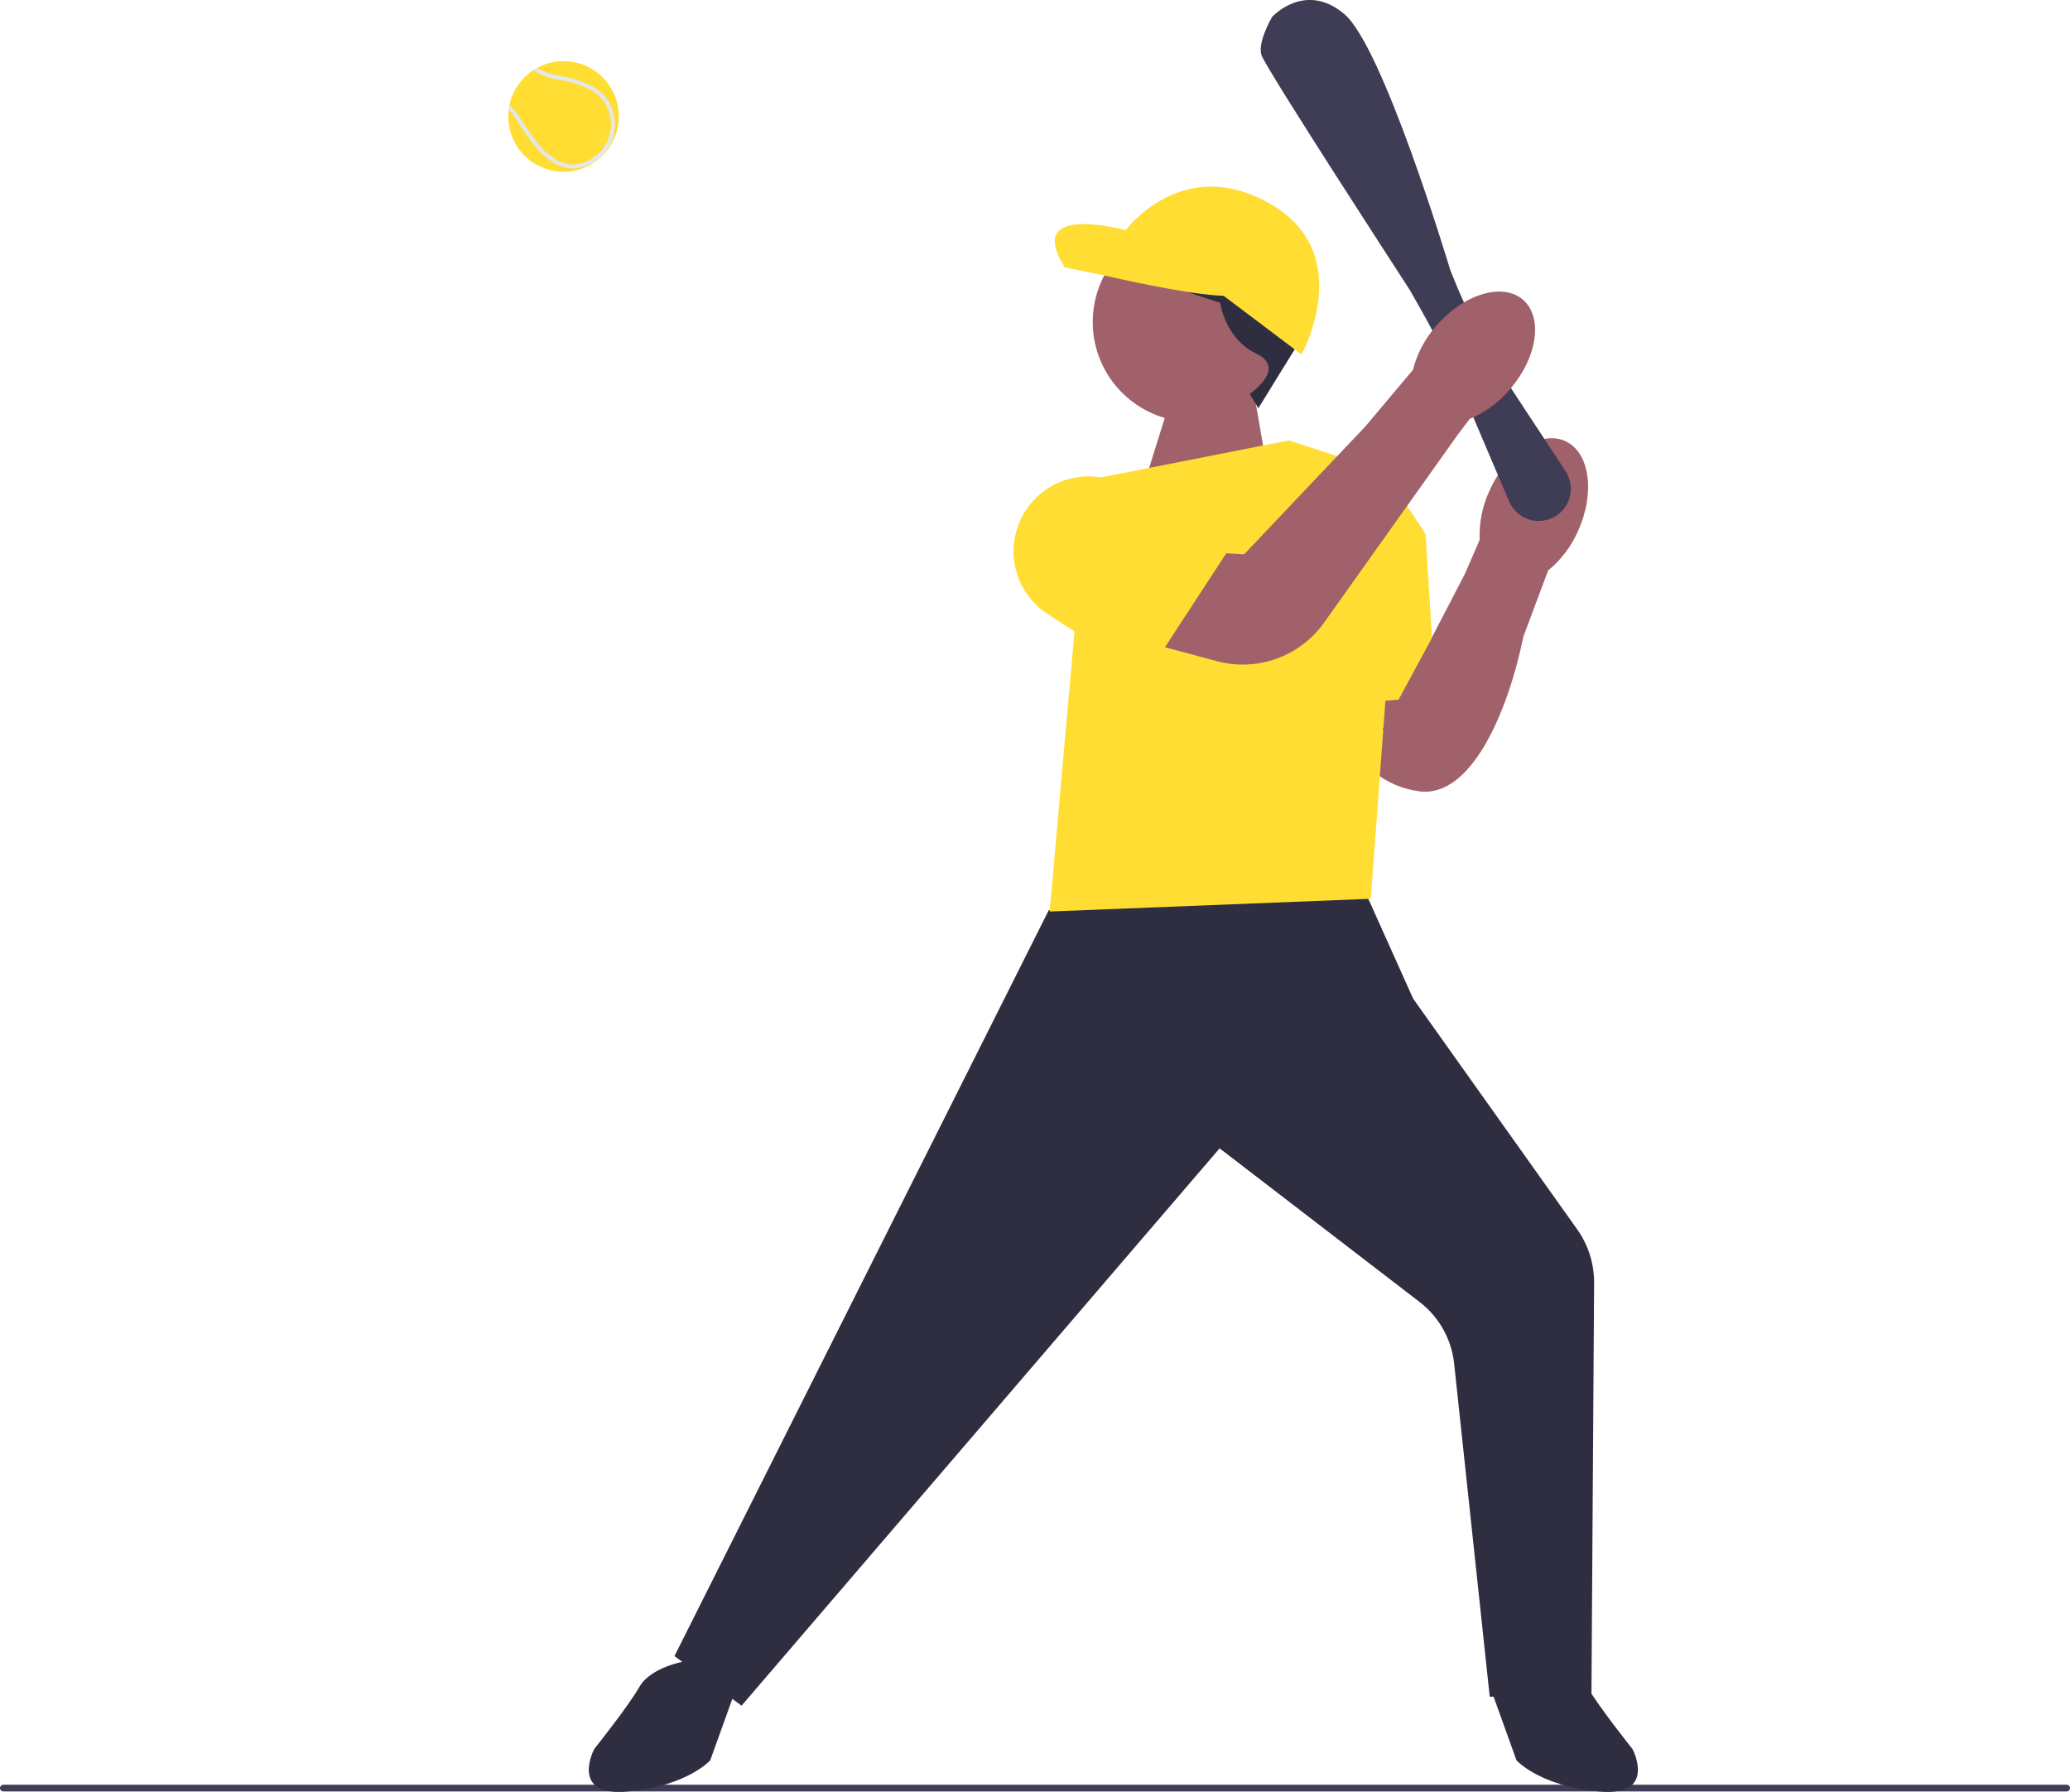
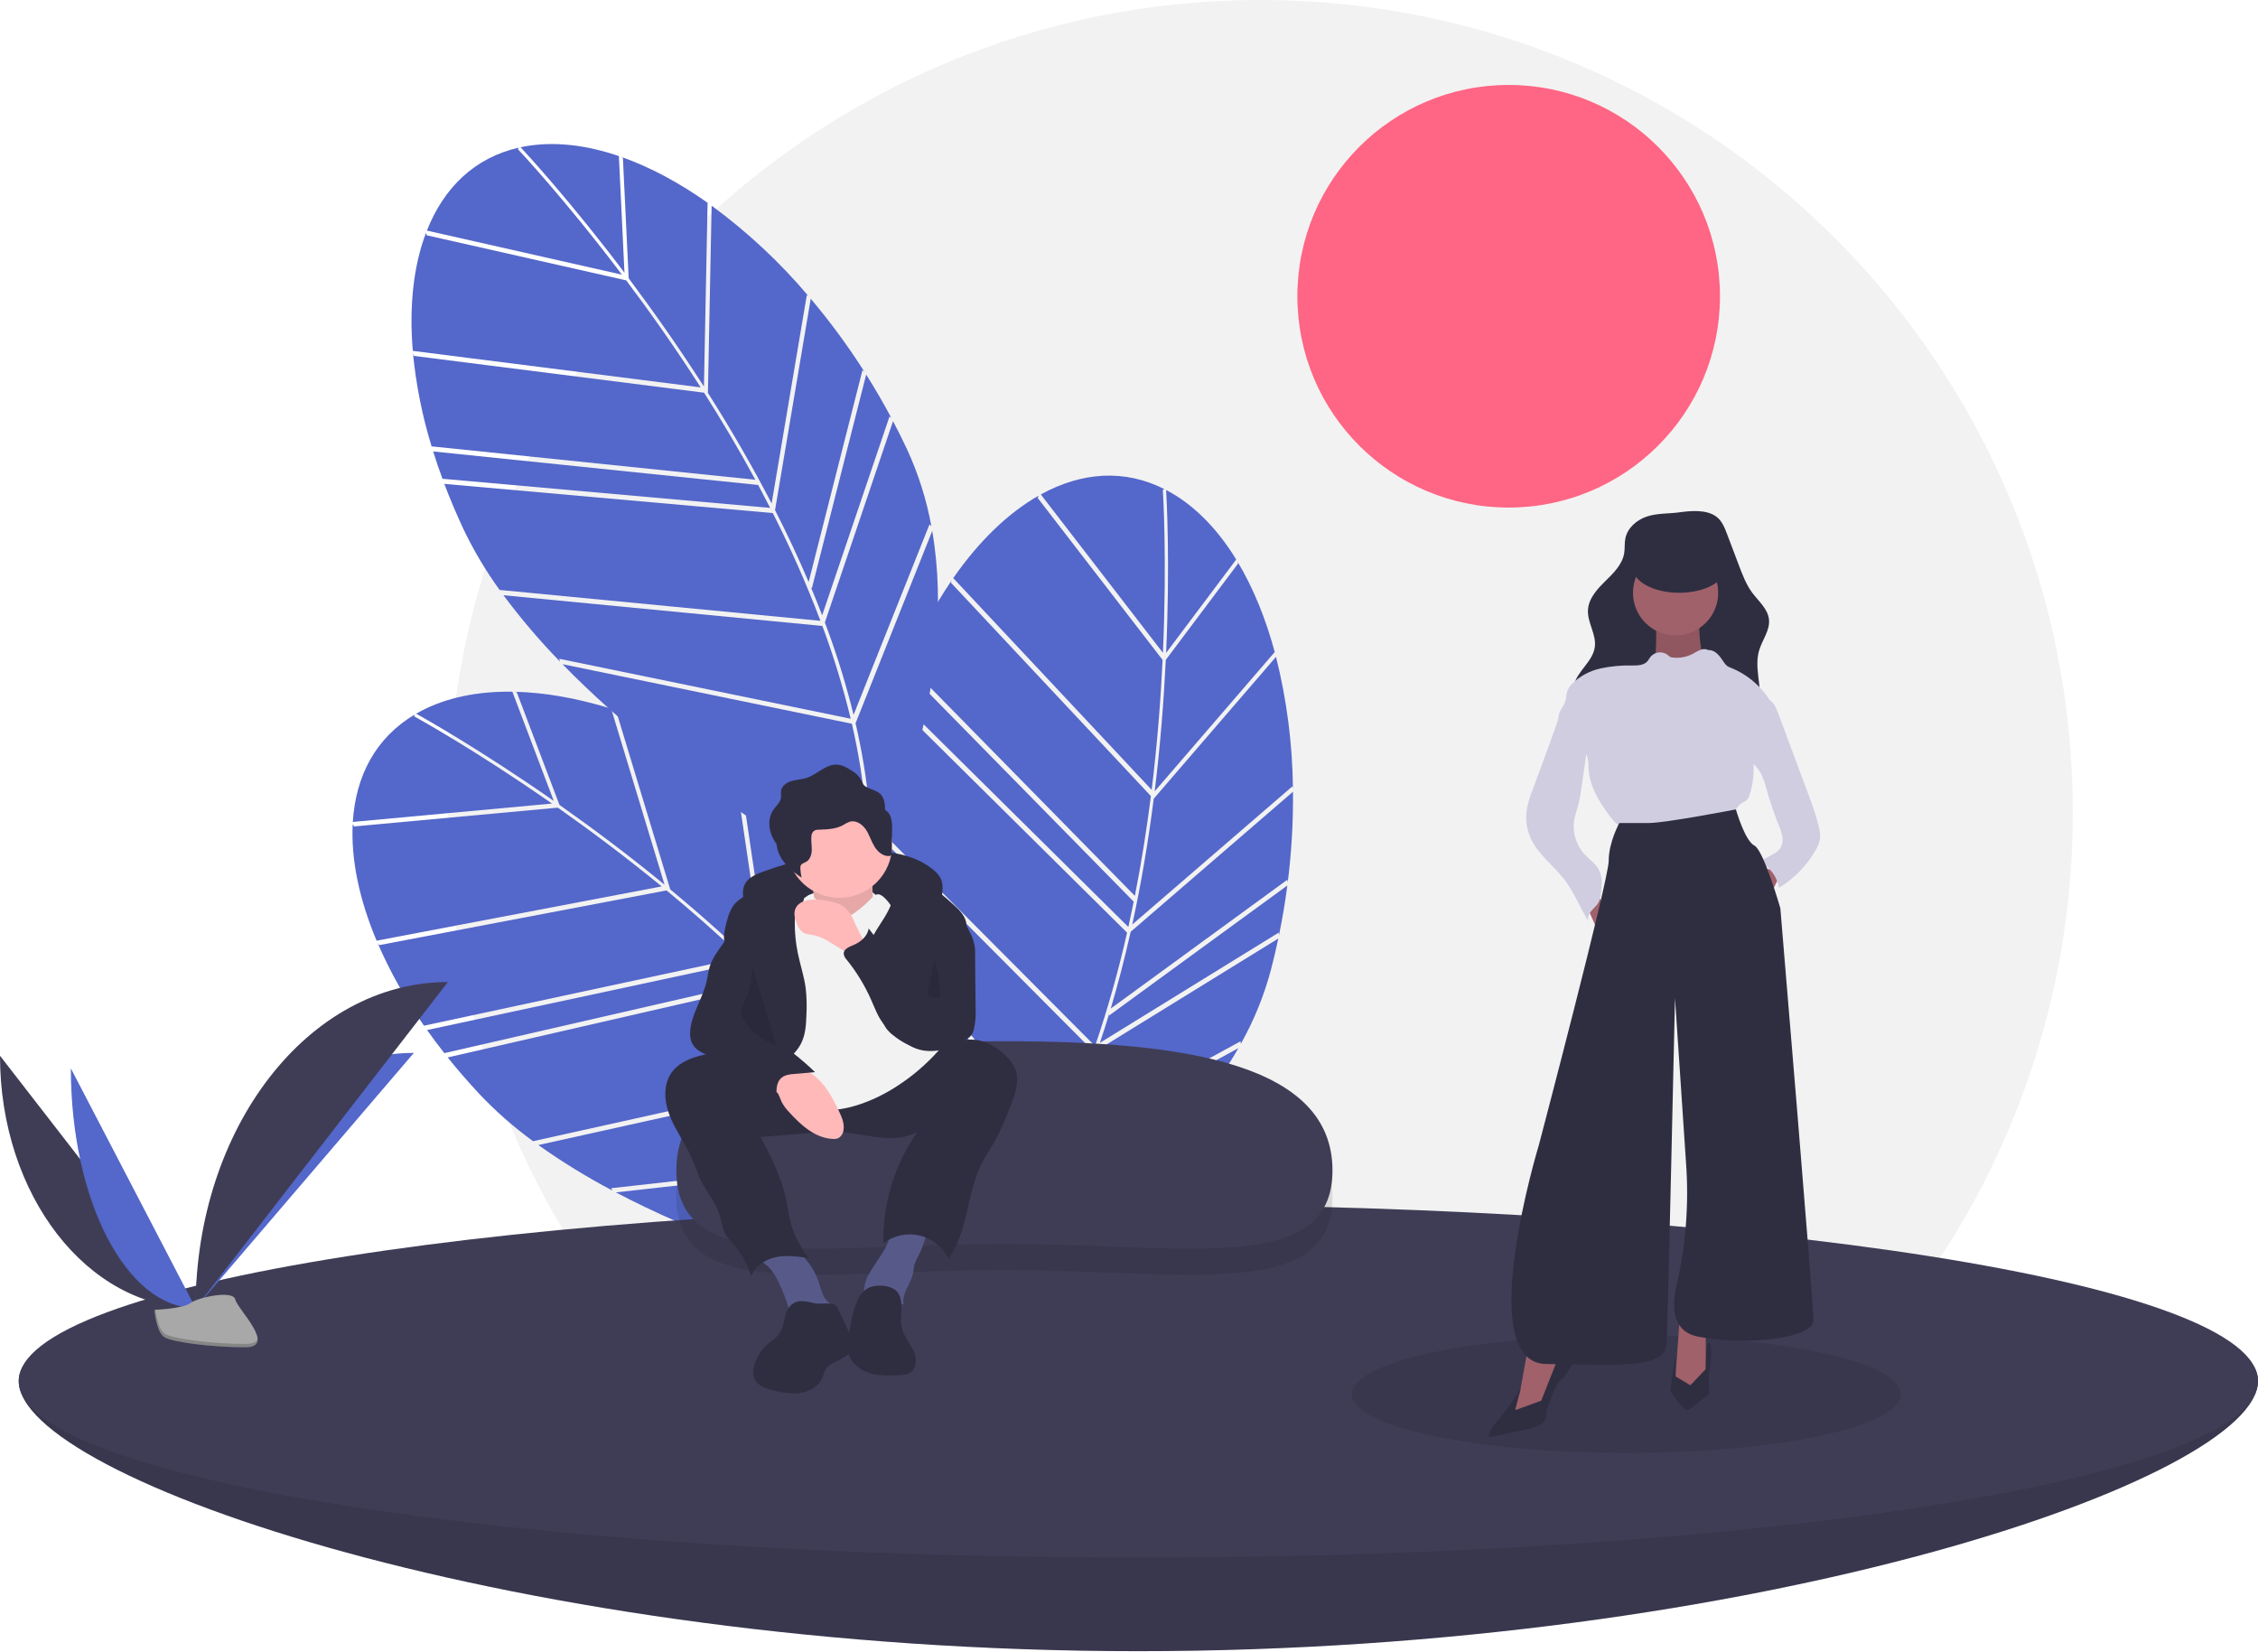
- <svg xmlns="http://www.w3.org/2000/svg" width="731.67" height="633.32" viewBox="0 0 731.67 633.32">
-   <path d="m0,631.95c0,.66.53,1.19,1.19,1.19h729.29c.66,0,1.19-.53,1.19-1.19s-.53-1.19-1.19-1.19H1.19c-.66,0-1.19.53-1.19,1.19Z" fill="#3f3d56" />
-   <polygon points="443.53 140.65 447.53 163.65 404.53 170.65 414.53 138.65 443.53 140.65" fill="#a0616a" />
-   <path d="m553.2,155.86c8.66,3.88,10.74,18.07,4.63,31.68-2.36,5.47-6.01,10.3-10.62,14.08l-8.73,23.3c-5.73,27.78-18.76,57.03-36.72,54.76-25.41-3.21-33.42-34.09-33.42-34.09l34.2-13.38,15.27-29.43,5.2-12.01c-.25-5.96.93-11.89,3.45-17.29,6.1-13.62,18.07-21.5,26.74-17.62h0Z" fill="#a0616a" />
-   <path d="m262.11,602.83l-23.71-17.53.19-.38,132.11-263.23.25-.04,106.38-18.06,22.16,49.35,57.94,81.47c3.99,5.61,6.08,12.22,6.03,19.11l-.94,145.12-35.95,1.03-.05-.46-12.54-117.33c-.91-8.55-5.35-16.46-12.17-21.7l-70.72-54.33-168.99,196.99h0Z" fill="#2f2e41" />
-   <path d="m242.03,587.15s-12,2-16,9-16,22-16,22c0,0-9,17,12,15s29-11,29-11l9-25-18-10h0Z" fill="#2f2e41" />
-   <path d="m545.03,587.15s12,2,16,9,16,22,16,22c0,0,9,17-12,15s-29-11-29-11l-9-25,18-10Z" fill="#2f2e41" />
-   <polygon points="384.53 169.65 455.53 155.65 495.53 168.65 484.53 317.65 371.03 322.15 384.53 169.65" fill="#ffdd32" />
-   <polygon points="488.41 165.32 503.87 188.68 507.46 246.27 461.53 249.76 462.77 175.14 488.41 165.32" fill="#ffdd32" />
-   <polygon points="530.91 221.37 512.33 213.99 488.7 257.76 510.28 268.52 530.91 221.37" fill="#a0616a" />
-   <path d="m543.87,184.12c-1.29,0-2.58-.22-3.82-.66-2.98-1.06-5.39-3.34-6.63-6.25l-14.1-33.12c-5.31-12.48-11.41-24.77-18.13-36.54l-2.94-5.16c-2.03-3.12-50-76.94-52.28-82.71-1.72-4.35,3.42-13.26,3.64-13.64l.06-.08c.11-.13,11.62-12.67,25.47-1.02,13.6,11.43,36.48,87.19,37.45,90.41l.62,1.56c5.64,14.26,12.78,27.99,21.21,40.8l18.95,28.8c1.76,2.68,2.31,6,1.51,9.1-.8,3.1-2.89,5.73-5.74,7.22-1.64.86-3.45,1.29-5.27,1.29h0Z" fill="#3f3d56" />
-   <path d="m417.43,194.66l22.33,1.25,42.89-45.25,16.76-19.92c1.47-5.78,4.3-11.12,8.25-15.58,9.75-11.3,23.47-15.43,30.66-9.23,7.19,6.2,5.12,20.38-4.63,31.68-3.83,4.57-8.71,8.15-14.21,10.45l-4.13,5.45-47.34,66.54c-8.54,12.01-23.64,17.44-37.88,13.62l-28.97-7.77,16.27-31.25Z" fill="#a0616a" />
-   <path d="m404.9,239.25l-34.45-22.13c-10.95-7.03-15.16-20.81-10.01-32.76,3.13-7.26,9.27-12.7,16.85-14.92,7.57-2.23,15.69-.98,22.25,3.44l33.83,22.77-28.47,43.6Z" fill="#ffdd32" />
-   <g>
-     <circle cx="421.55" cy="113.81" r="35.3" fill="#a0616a" />
-     <path d="m444.77,144.28l-3.05-5.08s13.35-9,2.32-14.22c-11.03-5.22-12.77-17.99-12.77-17.99,0,0-32.22-9.28-30.48-16.25,1.74-6.97-3.19-11.9,4.93-14.8,8.13-2.9,44.4,0,48.47,8.41,4.06,8.42,8.13,31.63,6.1,34.83s-15.52,25.11-15.52,25.11Z" fill="#2f2e41" />
-     <path d="m435.62,104.37l-32.8-21.76s-42.37-13.05-26.41,11.9l13.5,2.76s36.71,8.56,45.71,7.1h0Z" fill="#ffdd32" />
-     <path d="m425.75,99.44l34.25,25.83s20.02-35.7-11.33-53.4c-31.35-17.7-51.22,10.02-51.22,10.02l8.27,8.85s20.03,8.7,20.03,8.7Z" fill="#ffdd32" />
-   </g>
-   <path d="m179.66,41.15c0,10.78,8.74,19.53,19.53,19.53,5.28,0,10.07-2.1,13.58-5.51,3.67-3.55,5.94-8.52,5.94-14.02,0-10.78-8.74-19.53-19.52-19.53-3.38,0-6.55.86-9.32,2.36-.47.26-.93.54-1.38.84-4.22,2.76-7.29,7.11-8.38,12.2-.14.58-.24,1.17-.3,1.77-.1.77-.15,1.56-.15,2.36Z" fill="#ffdd32" />
-   <path d="m179.81,38.79c.31.34.63.71.98,1.13,1.18,1.42,1.65,2.19,2.31,3.26.57.93,1.29,2.09,2.7,4.05,2.91,4.04,4.37,6.07,6.64,7.91,2.24,1.81,5.03,4.07,9.22,4.36.29.02.58.02.86.02,5.07,0,8.77-3.05,10.18-4.42,3.69-3.6,4.46-7.97,4.62-9.68.13-1.38.31-6.22-2.86-10.57-2.8-3.84-6.67-5.21-10.42-6.55-2.45-.87-4.31-1.18-5.96-1.46-2.26-.38-4.2-.71-7.17-2.27-.41-.22-.75-.41-1.04-.59-.47.26-.93.54-1.38.84.07.04.15.09.23.14.39.23.87.51,1.53.86,3.17,1.67,5.32,2.04,7.59,2.42,1.67.28,3.4.57,5.73,1.4,3.7,1.32,7.2,2.56,9.74,6.05,2.88,3.95,2.71,8.34,2.6,9.59-.15,1.56-.85,5.53-4.2,8.8-1.35,1.31-5.01,4.34-9.95,4-3.75-.26-6.34-2.36-8.43-4.04-2.12-1.72-3.54-3.7-6.37-7.63-1.39-1.93-2.09-3.07-2.65-3.98-.66-1.07-1.18-1.92-2.42-3.41-.67-.81-1.26-1.46-1.78-2-.14.58-.24,1.17-.3,1.77,0,0,0,0,0,0Z" fill="#e6e6e6" />
+ <svg xmlns="http://www.w3.org/2000/svg" width="1036.608" height="758.001" viewBox="0 0 1036.608 758.001" role="img" artist="Katerina Limpitsouni" source="https://undraw.co/">
+   <circle cx="578.606" cy="373" r="373" fill="#f2f2f2" />
+   <circle cx="692.607" cy="136.001" r="97" fill="#ff6584" />
+   <path d="M367.66,143.483l2.652,55.277c10.991,14.659,22.848,31.434,34.55,49.716l1.671-84.33.922.589c-13.536-9.67-27.296-17.068-40.716-21.764Z" transform="translate(-81.696 -70.99933)" fill="#5467ca" />
+   <path d="M368.379,196.191l-2.568-53.545c-15.071-5.14-29.695-6.845-43.062-4.461-.695.124-1.379.267-2.061.412C324.084,142.241,343.877,163.76,368.379,196.191Z" transform="translate(-81.696 -70.99933)" fill="#5467ca" />
+   <path d="M490.072,262.138l.89.849q-5.479-10.305-11.616-20.038l-24.925,98.072-.422-.372q2.703,6.454,5.141,12.819Z" transform="translate(-81.696 -70.99933)" fill="#5467ca" />
+   <path d="M452.102,206.382l.918.735a258.753,258.753,0,0,0-44.628-41.701l-1.703,85.937q16.335,25.778,29.249,50.782Z" transform="translate(-81.696 -70.99933)" fill="#5467ca" />
+   <path d="M271.298,233.212a216.052,216.052,0,0,0,8.537,42.701L428.467,291.243c-7.759-14.309-15.769-27.733-23.545-39.967L271.676,234.381Z" transform="translate(-81.696 -70.99933)" fill="#5467ca" />
+   <path d="M285.242,291.953l-.4-1.166,150.429,13.371q-2.726-5.332-5.513-10.523L280.578,278.248l-.392-1.168Q282.441,284.434,285.242,291.953Z" transform="translate(-81.696 -70.99933)" fill="#5467ca" />
+   <path d="M477.652,240.904l.905.797a309.002,309.002,0,0,0-24.667-33.563l-16.383,97.048q8.517,16.722,15.428,32.973Z" transform="translate(-81.696 -70.99933)" fill="#5467ca" />
+   <path d="M474.471,403.018c5.978,25.871,8.244,50.332,6.748,73.113,8.412-17.924,40.403-92.177,28.445-161.379Z" transform="translate(-81.696 -70.99933)" fill="#5467ca" />
+   <path d="M312.838,344.256A298.924,298.924,0,0,0,338.787,374.717l-.363-1.296L472.235,400.949a371.629,371.629,0,0,0-13.01-42.596Z" transform="translate(-81.696 -70.99933)" fill="#5467ca" />
+   <path d="M367.224,197.094c-26.518-35.082-47.442-57.255-47.743-57.572l.345-.739c-20.124,4.569-34.332,18.26-42.15,38.077Z" transform="translate(-81.696 -70.99933)" fill="#5467ca" />
+   <path d="M460.379,356.76c.494,1.32.997,2.642,1.474,3.956a369.221,369.221,0,0,1,11.703,38.435l34.859-87.429.851.854a146.38,146.38,0,0,0-11.129-35.229q-3.084-6.602-6.458-13.006Z" transform="translate(-81.696 -70.99933)" fill="#5467ca" />
+   <path d="M403.364,248.838c-11.582-18.067-23.305-34.64-34.17-49.126l-91.603-20.699-.311-1.156c-5.719,15.06-7.809,33.56-6.077,54.223Z" transform="translate(-81.696 -70.99933)" fill="#5467ca" />
+   <path d="M472.777,403.245l-132.832-27.327C395.817,433.273,473.985,477.26,478.974,480.04,481.302,454.77,478.662,428.814,472.777,403.245Z" transform="translate(-81.696 -70.99933)" fill="#5467ca" />
+   <path d="M458.284,355.998l.03-.087A501.541,501.541,0,0,0,436.478,306.536L285.679,293.132q3.84,10.17,8.681,20.557a179.711,179.711,0,0,0,16.701,28.132Z" transform="translate(-81.696 -70.99933)" fill="#5467ca" />
+   <path d="M650.107,329.67l-33.214,44.265c-.885,18.3-2.452,38.783-5.1,60.327l55.074-63.884.334,1.042c-4.258-16.081-10.137-30.556-17.478-42.732Z" transform="translate(-81.696 -70.99933)" fill="#5467ca" />
+   <path d="M617.042,370.724l32.174-42.877c-8.33-13.572-18.505-24.212-30.32-30.902-.615-.348-1.232-.674-1.85-.998C617.338,300.92,618.856,330.118,617.042,370.724Z" transform="translate(-81.696 -70.99933)" fill="#5467ca" />
+   <path d="M668.707,499.133l.144,1.221q2.353-11.431,3.834-22.842l-81.749,59.637-.088-.555q-2.034,6.694-4.217,13.152Z" transform="translate(-81.696 -70.99933)" fill="#5467ca" />
+   <path d="M675.025,431.973l.238,1.151a258.753,258.753,0,0,0-7.775-60.582l-56.124,65.101q-3.861,30.273-9.862,57.767Z" transform="translate(-81.696 -70.99933)" fill="#5467ca" />
+   <path d="M518.659,337.317A216.052,216.052,0,0,0,497.999,375.65L602.696,482.257c3.15-15.969,5.543-31.417,7.358-45.8l-91.848-97.999Z" transform="translate(-81.696 -70.99933)" fill="#5467ca" />
+   <path d="M491.933,391.453l.436-1.154L599.699,496.544q1.302-5.845,2.466-11.62L497.082,377.923l.443-1.15Q494.571,383.876,491.933,391.453Z" transform="translate(-81.696 -70.99933)" fill="#5467ca" />
+   <path d="M672.685,474.857l.188,1.191a309.003,309.003,0,0,0,2.409-41.583l-74.516,64.296q-4.106,18.311-9.148,35.236Z" transform="translate(-81.696 -70.99933)" fill="#5467ca" />
+   <path d="M566.836,597.686c-11.896,23.738-25.753,44.023-41.435,60.615,17.911-8.439,89.91-45.224,124.838-106.15Z" transform="translate(-81.696 -70.99933)" fill="#5467ca" />
+   <path d="M479.827,449.337a298.924,298.924,0,0,0,.558,40.011l.547-1.23L566.434,594.667a371.629,371.629,0,0,0,17.148-41.105Z" transform="translate(-81.696 -70.99933)" fill="#5467ca" />
+   <path d="M615.577,370.683c1.951-43.933-.022-74.357-.051-74.793l.737-.349c-18.413-9.316-38.088-7.834-56.749,2.443Z" transform="translate(-81.696 -70.99933)" fill="#5467ca" />
+   <path d="M585.486,553.071c-.461,1.332-.918,2.671-1.388,3.987a369.22,369.22,0,0,1-15.501,37.066l82.612-45.103.111,1.201a146.38,146.38,0,0,0,13.898-34.231q1.836-7.052,3.322-14.136Z" transform="translate(-81.696 -70.99933)" fill="#5467ca" />
+   <path d="M610.409,433.586c2.603-21.302,4.145-41.543,5.016-59.631l-57.349-74.368.498-1.088c-14.01,7.951-27.42,20.867-39.265,37.886Z" transform="translate(-81.696 -70.99933)" fill="#5467ca" />
+   <path d="M565.387,596.781l-84.876-105.769c6.45,79.81,38.599,163.545,40.668,168.868C539.089,641.903,553.611,620.228,565.387,596.781Z" transform="translate(-81.696 -70.99933)" fill="#5467ca" />
+   <path d="M584.359,551.148l.079-.048a501.541,501.541,0,0,0,14.674-51.955L491.518,392.639q-3.528,10.282-6.426,21.369a179.711,179.711,0,0,0-5.081,32.319Z" transform="translate(-81.696 -70.99933)" fill="#5467ca" />
+   <path d="M318.935,388.767l19.608,51.75c14.984,10.544,31.445,22.832,48.225,36.602L362.29,396.403l1.059.275c-15.862-5.012-31.235-7.795-45.45-8.113Z" transform="translate(-81.696 -70.99933)" fill="#5467ca" />
+   <path d="M335.911,438.672l-18.993-50.129c-15.922-.23-30.357,2.669-42.332,9.067-.623.333-1.229.68-1.833,1.029C277.109,401.055,302.584,415.403,335.911,438.672Z" transform="translate(-81.696 -70.99933)" fill="#5467ca" />
+   <path d="M472.028,463.775l1.108.532q-8.396-8.107-17.241-15.467l6.61,100.974-.516-.223q4.565,5.302,8.852,10.602Z" transform="translate(-81.696 -70.99933)" fill="#5467ca" />
+   <path d="M418.684,422.486l1.1.415a258.753,258.753,0,0,0-55.332-25.864l24.943,82.255q23.503,19.467,43.514,39.254Z" transform="translate(-81.696 -70.99933)" fill="#5467ca" />
+   <path d="M255.027,503.888a216.052,216.052,0,0,0,21.318,37.971L422.436,510.497c-11.802-11.209-23.569-21.5-34.746-30.733L255.748,504.882Z" transform="translate(-81.696 -70.99933)" fill="#5467ca" />
+   <path d="M286.445,555.442l-.741-.986,147.195-33.781q-4.24-4.229-8.495-8.303L277.773,543.85l-.734-.99Q281.457,549.157,286.445,555.442Z" transform="translate(-81.696 -70.99933)" fill="#5467ca" />
+   <path d="M453.653,447.42l1.107.479a309.003,309.003,0,0,0-33.833-24.295l14.417,97.359q13.269,13.27,24.865,26.59Z" transform="translate(-81.696 -70.99933)" fill="#5467ca" />
+   <path d="M500.737,602.578c13.682,22.756,23.397,45.319,29.017,67.447,2.46-19.646,9.933-100.152-22.83-162.269Z" transform="translate(-81.696 -70.99933)" fill="#5467ca" />
+   <path d="M328.856,596.654a298.924,298.924,0,0,0,34.094,20.948l-.746-1.121L497.971,601.301a371.627,371.627,0,0,0-25.539-36.489Z" transform="translate(-81.696 -70.99933)" fill="#5467ca" />
+   <path d="M335.091,439.888c-36.063-25.167-62.816-39.787-63.201-39.996l.099-.809c-17.726,10.565-27.007,27.978-28.316,49.241Z" transform="translate(-81.696 -70.99933)" fill="#5467ca" />
+   <path d="M473.037,562.942c.878,1.102,1.765,2.205,2.624,3.307A369.22,369.22,0,0,1,498.671,599.184l6.128-93.923,1.074.549a146.38,146.38,0,0,0-21.473-30.064q-4.974-5.326-10.161-10.373Z" transform="translate(-81.696 -70.99933)" fill="#5467ca" />
+   <path d="M385.456,477.927c-16.599-13.602-32.871-25.74-47.681-36.159l-93.515,8.629-.653-1.004c-.784,16.09,2.946,34.331,10.98,53.447Z" transform="translate(-81.696 -70.99933)" fill="#5467ca" />
+   <path d="M499.196,603.318,364.423,618.387c70.864,37.276,158.8,54.947,164.405,56.049C523.23,649.685,512.696,625.815,499.196,603.318Z" transform="translate(-81.696 -70.99933)" fill="#5467ca" />
+   <path d="M470.809,562.864l.001-.092a501.541,501.541,0,0,0-36.028-40.207L287.225,556.428q6.796,8.484,14.61,16.867a179.711,179.711,0,0,0,24.578,21.593Z" transform="translate(-81.696 -70.99933)" fill="#5467ca" />
+   <path d="M1118.304,705.001c0,44.735-230.126,124-514,124s-514-79.265-514-124,230.126-38,514-38S1118.304,660.266,1118.304,705.001Z" transform="translate(-81.696 -70.99933)" fill="#3f3d56" />
+   <path d="M1118.304,705.001c0,44.735-230.126,124-514,124s-514-79.265-514-124,230.126-38,514-38S1118.304,660.266,1118.304,705.001Z" transform="translate(-81.696 -70.99933)" opacity="0.1" />
+   <ellipse cx="522.608" cy="634.001" rx="514" ry="81" fill="#3f3d56" />
+   <path d="M693.417,620.338c0,48.737-67.934,33.663-151.113,33.663s-150.104,15.075-150.104-33.663,67.925-59.337,151.104-59.337S693.417,571.601,693.417,620.338Z" transform="translate(-81.696 -70.99933)" opacity="0.1" />
+   <path d="M693.417,608.338c0,48.737-67.934,33.663-151.113,33.663s-150.104,15.075-150.104-33.663,67.925-59.337,151.104-59.337S693.417,559.601,693.417,608.338Z" transform="translate(-81.696 -70.99933)" fill="#3f3d56" />
+   <path d="M425.834,474.232a21.87,21.87,0,0,1,5.987-3.002,152.655,152.655,0,0,1,42.182-9.182c12.543-.889,26.137.167,35.933,8.05a12.355,12.355,0,0,1,3.645,4.247c1.232,2.66.859,5.751.46,8.655a9.78,9.78,0,0,1-.839,3.258c-1.318,2.51-4.564,3.389-7.383,3.088s-5.464-1.494-8.245-2.047a36.856,36.856,0,0,0-5.208-.53l-17.44-.944c-10.845-.587-21.832-1.164-32.47,1.024a32.343,32.343,0,0,0-9.381,3.233c-2.43,1.364-4.066,3.322-6.32.802C422.794,486.457,420.602,478.321,425.834,474.232Z" transform="translate(-81.696 -70.99933)" fill="#2f2e41" />
+   <path d="M452.859,481.944s23.457-10.515,32.355,1.618S480.36,490.842,480.36,490.842l-15.368,4.853-16.986-3.235Z" transform="translate(-81.696 -70.99933)" fill="#f2f2f2" />
+   <path d="M454.072,474.26s3.235,15.368.809,19.413,13.751,9.706,13.751,9.706l15.368-6.471s-4.044-25.075,0-29.928Z" transform="translate(-81.696 -70.99933)" fill="#ffb9b9" />
+   <path d="M454.072,474.26s3.235,15.368.809,19.413,13.751,9.706,13.751,9.706l15.368-6.471s-4.044-25.075,0-29.928Z" transform="translate(-81.696 -70.99933)" opacity="0.1" />
+   <path d="M438.915,659.055a88.474,88.474,0,0,1,5.345,14.008,1.14,1.14,0,0,0,1.416.942l14.387-.016c1.776-.002,4.158-.572,4.139-2.348-.013-1.247-1.288-2.025-2.237-2.835-2.634-2.247-3.319-5.953-4.41-9.239a31.343,31.343,0,0,0-11.662-15.664,6.826,6.826,0,0,0-2.493-1.232,6.951,6.951,0,0,0-2.733.148c-2.526.51-11.957,2.253-10.175,5.927.767,1.582,3.61,3.228,4.802,4.706A33.797,33.797,0,0,1,438.915,659.055Z" transform="translate(-81.696 -70.99933)" fill="#575a89" />
+   <path d="M488.946,642.368a32.69,32.69,0,0,1-1.691,3.109c-2.084,3.438-4.544,6.644-6.485,10.165a16.778,16.778,0,0,0-2.364,7.074,7.857,7.857,0,0,0,2.746,6.685c2.089,1.585,4.952,1.658,7.548,1.289s5.176-1.113,7.791-.917c-.881-4.988,3.325-9.378,4.377-14.333.296-1.392.339-2.835.736-4.201a20.591,20.591,0,0,1,1.628-3.601,46.556,46.556,0,0,0,4.394-12.959c.099-.547-12.789-.637-13.998-.375C489.854,635.119,490.406,639.24,488.946,642.368Z" transform="translate(-81.696 -70.99933)" fill="#575a89" />
+   <path d="M389.609,564.002c-3.679,5.758-2.832,13.388-.247,19.713s6.697,11.917,9.512,18.143c1.795,3.969,3.053,8.178,5.074,12.037,2.502,4.779,6.156,8.991,7.835,14.117,1.07,3.268,1.316,6.849,3.05,9.818a30.092,30.092,0,0,0,3.572,4.432,40.956,40.956,0,0,1,8.234,14.708c1.585-4.721,6.33-7.816,11.204-8.837s9.924-.327,14.855.369c-2.751-4.261-5.528-8.576-7.167-13.376-1.586-4.642-2.054-9.58-3.122-14.367-2.19-9.817-6.87-18.872-11.502-27.801l23.81-1.889a92.829,92.829,0,0,1,11.698-.434c6.146.29,12.166,1.796,18.279,2.493s12.58.514,18.028-2.345a86.39,86.39,0,0,0-15.5,51.019,19.753,19.753,0,0,1,29.902,7.057c9.331-12.751,8.222-30.503,15.616-44.467,1.52-2.871,3.384-5.546,5.025-8.35a123.089,123.089,0,0,0,7.939-17.544c2.068-5.29,4.152-11.176,2.168-16.498a17.226,17.226,0,0,0-3.535-5.436c-4.266-4.703-10.204-8.183-16.552-8.327-9.745-.222-17.796,7.001-26.344,11.685a60.623,60.623,0,0,1-33.269,6.899c-11.742-.831-22.957-4.675-34.144-8.06a162.454,162.454,0,0,0-17.04-4.396c-4.798-.9-9.367.097-14.094,1.324C397.745,557.025,392.571,559.366,389.609,564.002Z" transform="translate(-81.696 -70.99933)" fill="#2f2e41" />
+   <path d="M491.28,458.892a24.286,24.286,0,0,1-24.266,24.266,23.681,23.681,0,0,1-4.311-.388,24.265,24.265,0,1,1,28.577-23.878Z" transform="translate(-81.696 -70.99933)" fill="#ffb9b9" />
+   <path d="M452.859,481.944s4.449,2.022,6.066,3.64,6.471,10.515,14.56,4.853,8.898-8.898,11.324-8.898,5.662,4.853,5.662,4.853l22.244,66.731a93.16,93.16,0,0,1-20.626,17.391c-12.942,8.089-28.31,12.133-35.59,8.898s-21.03-5.662-23.457-12.133-6.471-25.884-6.471-25.884l11.324-49.341Z" transform="translate(-81.696 -70.99933)" fill="#f2f2f2" />
+   <path d="M449.735,549.434c1.763-3.809,2.02-8.121,2.169-12.315a74.654,74.654,0,0,0-.329-12.458c-.717-5.411-2.479-10.623-3.591-15.967a67.5,67.5,0,0,1-1.415-14.25c.016-2.184.174-4.484,1.365-6.315.83-1.278,2.129-2.267,2.648-3.7,1.017-2.809-1.496-5.751-4.251-6.908A16.726,16.726,0,0,0,435.86,477.101a49.818,49.818,0,0,0-9.849,4.029,22.549,22.549,0,0,0-6.435,4.16c-2.511,2.598-3.615,6.217-4.506,9.718-.714,2.802-1.348,5.725-.805,8.565.882,4.613,4.642,8.082,6.646,12.329,2.328,4.931,2.171,10.678,1.245,16.052s-2.569,10.628-3.076,16.058.271,11.266,3.673,15.528c1.386,1.737,5.147,5.853,7.684,5.387,1.994-.366,4.884-4.755,6.49-6.146C441.566,558.764,447.071,555.189,449.735,549.434Z" transform="translate(-81.696 -70.99933)" fill="#2f2e41" />
+   <path d="M492.114,479.307c.071,4.511-1.918,8.799-4.256,12.658s-5.086,7.508-6.809,11.677a26.764,26.764,0,0,0-1.249,16.466,53.12,53.12,0,0,0,1.784,5.51l4.432,12.156a21.099,21.099,0,0,0,2.57,5.396,17.424,17.424,0,0,0,3.493,3.36,32.597,32.597,0,0,0,11.396,5.945,19.272,19.272,0,0,0,12.672-.723,183.365,183.365,0,0,1,7.871-48.598c.886-2.912,1.854-5.977,1.171-8.942-.766-3.322-3.434-5.816-5.97-8.093-7.757-6.966-16.287-14.282-26.67-15.221C486.539,470.352,492.063,476.045,492.114,479.307Z" transform="translate(-81.696 -70.99933)" fill="#2f2e41" />
+   <path d="M439.033,573.349c.615,1.204.998,2.516,1.606,3.723a20.803,20.803,0,0,0,3.3,4.438c5.408,5.997,12.019,11.971,20.086,12.333a5.508,5.508,0,0,0,2.368-.298,4.694,4.694,0,0,0,2.52-3.602c.572-3.132-.811-6.258-2.195-9.126-3.001-6.215-6.377-12.587-11.995-16.596a22.506,22.506,0,0,0-19.417-2.921c-2.926.901-7.779,2.476-3.904,5.146C434.341,568.471,437.329,570.013,439.033,573.349Z" transform="translate(-81.696 -70.99933)" fill="#ffb9b9" />
+   <path d="M473.906,494.224a18.078,18.078,0,0,0-3.796-6.121,14.083,14.083,0,0,0-5.798-2.938,31.71,31.71,0,0,0-8.506-1.219c-3.426-.021-7.398.898-8.852,3.999-1.155,2.463-.26,5.379.903,7.838a7.685,7.685,0,0,0,2.398,3.239c1.477.998,3.388.966,5.139,1.301a23.703,23.703,0,0,1,7.595,3.442l6,3.627,10.306,6.229c-.272-.164-.175-7.231-.492-8.39C477.783,501.502,475.488,497.758,473.906,494.224Z" transform="translate(-81.696 -70.99933)" fill="#ffb9b9" />
+   <path d="M443.885,671.231c-2.411,3.277-1.928,7.961-4.064,11.424-1.852,3.002-5.341,4.575-7.657,7.235a19.396,19.396,0,0,0-1.969,2.832c-2.148,3.599-3.895,8.211-1.779,11.829,1.702,2.91,5.28,4.048,8.561,4.823,4.147.98,8.456,1.764,12.651,1.015s8.295-3.318,9.791-7.308a28.229,28.229,0,0,1,1.047-2.954c2.274-4.476,9.406-4.525,11.733-8.974,1.629-3.113.132-6.877-1.365-10.056L466.265,671.388c-1.517-3.222-7.665-1.369-10.87-2.141C451.214,668.24,446.893,667.13,443.885,671.231Z" transform="translate(-81.696 -70.99933)" fill="#2f2e41" />
+   <path d="M479.236,662.89a12.996,12.996,0,0,0-4.135,5.665c-2.262,5.218-3.039,10.939-3.793,16.576a20.075,20.075,0,0,0-.131,6.799c.975,4.604,5.146,7.994,9.637,9.402s9.306,1.191,14.007.96a10.028,10.028,0,0,0,4.403-.894c2.362-1.302,3.285-4.364,2.88-7.031s-1.862-5.04-3.288-7.329-2.884-4.661-3.293-7.327c-.687-4.485,1.252-11.069-1.504-15.126C491.257,660.517,482.921,660.307,479.236,662.89Z" transform="translate(-81.696 -70.99933)" fill="#2f2e41" />
+   <path d="M490.669,446.246a6.159,6.159,0,0,0-2.671-3.487,14.136,14.136,0,0,0-.564-4.602c-1.47-4.344-4.951-4.095-8.235-6.016-1.425-.833-1.337-1.57-2.079-2.939a10.907,10.907,0,0,0-4.203-4.288c-2.107-1.343-4.332-2.725-6.825-2.895-5.239-.357-9.256,4.571-14.263,6.152-2.207.697-4.579.726-6.797,1.385s-4.432,2.232-4.763,4.523c-.153,1.058.117,2.143-.038,3.2-.308,2.101-2.151,3.573-3.386,5.302-2.729,3.822-2.417,9.222-.234,13.38a18.807,18.807,0,0,0,1.574,2.463,15.15,15.15,0,0,0,1.662,5.626c2.183,4.159,5.938,7.266,9.861,9.848a23.276,23.276,0,0,1-.582-4.199,2.897,2.897,0,0,1,.179-1.391c.437-.913,1.591-1.156,2.472-1.656,1.823-1.036,2.538-3.329,2.591-5.425s-.392-4.196-.172-6.282a3.432,3.432,0,0,1,1.175-2.525,4.059,4.059,0,0,1,2.215-.528c3.736-.152,7.639-.221,10.934-1.988a16.203,16.203,0,0,1,3.403-1.722c2.8-.73,5.662,1.232,7.276,3.635s2.418,5.261,3.907,7.742,4.061,4.694,6.94,4.4a1.152,1.152,0,0,0,.86-.382,1.289,1.289,0,0,0,.158-.732l.161-11.005A16.633,16.633,0,0,0,490.669,446.246Z" transform="translate(-81.696 -70.99933)" fill="#2f2e41" />
+   <path d="M413.875,503.809c-2.315,3.416-4.985,6.7-6.257,10.625-.748,2.307-.98,4.746-1.522,7.11-1.804,7.874-7.015,14.868-7.539,22.93a10.902,10.902,0,0,0,.766,5.265c1.495,3.252,5.072,4.965,8.485,6.043s7.077,1.855,9.801,4.176a30.036,30.036,0,0,1,3.714,4.306,35.976,35.976,0,0,0,17.184,11.757c-.534-3.681-.785-8.117,2.157-10.392,1.593-1.231,3.721-1.451,5.726-1.624l9.477-.819a121.786,121.786,0,0,0-20.775-16.184c-2.621-1.619-5.473-3.327-6.67-6.165a14.891,14.891,0,0,1-.756-5.688,140.155,140.155,0,0,0-1.785-21.041c-.78-4.832-1.813-9.62-2.995-14.37-.332-1.333-2.292-7.314-4.705-5.915-.568.33-1.1,4.124-1.432,4.911A29.785,29.785,0,0,1,413.875,503.809Z" transform="translate(-81.696 -70.99933)" fill="#2f2e41" />
+   <path d="M523.032,490.901l3.87,8.049a19.341,19.341,0,0,1,2.44,10.884l.23,24.145a35.162,35.162,0,0,1-.794,9.615,7.7,7.7,0,0,1-1.335,2.871,8.973,8.973,0,0,1-2.289,1.844c-7.325,4.577-16.823,7.178-24.562,3.343a33.99,33.99,0,0,1-5.036-3.287c-3.084-2.284-6.214-4.613-8.522-7.68-2.415-3.21-3.799-7.053-5.423-10.726a82.43,82.43,0,0,0-11.206-18.379,4.846,4.846,0,0,1-1.388-2.751c-.048-2.116,2.463-3.158,4.421-3.963,3.345-1.376,6.499-4.03,7.059-7.603,7.113,9.327,14.961,19.182,26.185,22.59a1.158,1.158,0,0,0,1.781-.99c.637-2.666.862-5.411,1.328-8.111a46.202,46.202,0,0,1,4.874-14.057C515.995,494.232,520.3,485.22,523.032,490.901Z" transform="translate(-81.696 -70.99933)" fill="#2f2e41" />
+   <path d="M426.99,514.178a37.123,37.123,0,0,1-3.547,16.543,13.67,13.67,0,0,0-1.389,3.644c-.425,2.719,1.123,5.352,2.892,7.461a30.678,30.678,0,0,0,13.117,9.125" transform="translate(-81.696 -70.99933)" opacity="0.1" />
+   <path d="M511.033,509.362c-.57,1.534-.052,3.229.387,4.805a48.418,48.418,0,0,1,1.765,14.049.511.511,0,0,1-.598.613c-1.867.114-4.004.126-5.271-1.25" transform="translate(-81.696 -70.99933)" opacity="0.1" />
+   <ellipse cx="746.608" cy="640.001" rx="126" ry="27" opacity="0.1" />
+   <polygon points="809.608 399.001 800.608 408.001 809.608 417.001 818.608 399.001 809.608 399.001" fill="#a0616a" />
+   <path d="M893.33,391.96c2.526,1.034,3.727,3.859,4.679,6.417l11.675,31.371,2.272,6.106c1.114,2.995,2.23,5.991,3.172,9.044q.894,2.897,1.579,5.853a15.392,15.392,0,0,1,.538,5.189,14.421,14.421,0,0,1-2.063,5.406,48.394,48.394,0,0,1-16.816,17.247,15.697,15.697,0,0,0-9.126-11.936l6.037-3.32a10.916,10.916,0,0,0,3.383-2.478,7.431,7.431,0,0,0,1.292-5.663,24.341,24.341,0,0,0-1.792-5.682,155.063,155.063,0,0,1-5.265-15.454c-.877-3.1-1.682-6.285-3.42-8.998-1.576-2.461-3.859-4.428-5.292-6.976-2.183-3.882-2.127-8.662-1.163-13.01.814-3.671,2.179-7.204,3.327-10.778C887.249,391.492,890.626,390.853,893.33,391.96Z" transform="translate(-81.696 -70.99933)" fill="#d0cde1" />
+   <path d="M837.668,308.144c-4.642,1.568-8.848,5.235-9.799,10.041-.441,2.228-.17,4.544-.541,6.785-.86,5.197-4.939,9.166-8.702,12.852s-7.648,7.97-7.923,13.231c-.301,5.76,3.877,11.157,3.154,16.88-.84,6.649-7.862,10.957-9.598,17.43-1.159,4.322.261,8.978,2.598,12.794,4.453,7.272,12.065,12.209,20.171,14.856s16.739,3.203,25.266,3.293c10.382.109,21.655-.783,29.456-7.635a23.598,23.598,0,0,0,7.834-15.362c.741-7.937-2.572-16.139-.287-23.776,1.438-4.807,5.045-9.196,4.506-14.184-.526-4.877-4.786-8.334-7.708-12.274-2.728-3.679-4.384-8.023-6.007-12.306l-5.552-14.655c-1.091-2.881-2.29-5.911-4.722-7.801-4.553-3.54-11.875-2.844-17.199-2.114C847.677,306.874,842.418,306.54,837.668,308.144Z" transform="translate(-81.696 -70.99933)" fill="#2f2e41" />
+   <path d="M841.963,356.439s.543,16.302-1.087,17.933,6.521,12.499,6.521,12.499l14.672-.543,7.608-5.978-6.521-8.695s-2.717-14.129-.543-17.389S841.963,356.439,841.963,356.439Z" transform="translate(-81.696 -70.99933)" fill="#a0616a" />
+   <path d="M841.963,356.439s.543,16.302-1.087,17.933,6.521,12.499,6.521,12.499l14.672-.543,7.608-5.978-6.521-8.695s-2.717-14.129-.543-17.389S841.963,356.439,841.963,356.439Z" transform="translate(-81.696 -70.99933)" opacity="0.1" />
+   <polygon points="726.303 411.24 735.541 431.89 742.606 423.195 728.477 404.719 726.303 411.24" fill="#a0616a" />
+   <polygon points="701.578 618.009 697.774 639.203 691.253 648.441 695.057 650.614 701.578 649.527 709.186 646.81 712.446 634.312 718.424 618.009 701.578 618.009" fill="#a0616a" />
+   <polygon points="771.135 604.967 768.961 635.399 774.395 639.746 783.09 632.138 783.09 609.858 771.135 604.967" fill="#a0616a" />
+   <circle cx="769.233" cy="272.126" r="19.563" fill="#a0616a" />
+   <path d="M866.025,369.438a4.528,4.528,0,0,0-3.769-.072,30.592,30.592,0,0,0-3.45,1.798,15.979,15.979,0,0,1-9.287,1.689,3.195,3.195,0,0,1-1.085-.279,5.222,5.222,0,0,1-.995-.803,5.757,5.757,0,0,0-7.971.687c-.575.716-.968,1.571-1.595,2.241-1.624,1.737-4.304,1.807-6.681,1.803a61.953,61.953,0,0,0-14.679,1.345,26.885,26.885,0,0,0-12.89,6.83,9.817,9.817,0,0,0-2.29,3.265c-.656,1.691-.569,3.59-1.159,5.305-.656,1.91-2.11,3.477-2.699,5.409-.443,1.455-.381,3.075-1.123,4.403,3.176,2.749,5.866,6.414,9.042,9.163,2.103,1.82,4.304,3.789,5.094,6.455a21.13,21.13,0,0,1,.47,5.006c.393,8.038,4.752,15.33,9.627,21.733a24.508,24.508,0,0,0,4.751,5.048,20.621,20.621,0,0,0,8.202,3.293c5.552,1.136,11.266,1.13,16.932,1.073,5.856-.058,11.815-.182,17.381-2.002a15.454,15.454,0,0,0,7.346-4.562c2.29-2.812,3.183-6.88,6.307-8.722a11.462,11.462,0,0,0,2.136-1.276,5.542,5.542,0,0,0,1.309-2.443,37.84,37.84,0,0,0,1.789-10.547,30.687,30.687,0,0,1,.435-6.421,21.835,21.835,0,0,1,2.34-5.314l6.473-11.74c.526-.954.39-2.358.437-3.447a8.499,8.499,0,0,0-1.392-4.408,37.604,37.604,0,0,0-18.705-16.373,7.708,7.708,0,0,1-1.767-.866,7.27,7.27,0,0,1-1.617-1.93C871.225,372.192,869.127,369.276,866.025,369.438Z" transform="translate(-81.696 -70.99933)" fill="#d0cde1" />
+   <path d="M785.349,433.374a46.581,46.581,0,0,0-2.796,9.641,23.422,23.422,0,0,0,2.117,13.364c3.488,7.181,10.356,12.051,15.203,18.394,4.504,5.893,7.186,12.957,11.085,19.267-.68-1.606.146-3.465,1.259-4.808s2.536-2.457,3.352-3.998a11.658,11.658,0,0,0,1.033-3.783c.582-3.912.896-8.163-1.098-11.579-1.501-2.571-4.095-4.279-6.148-6.435a19.181,19.181,0,0,1-4.856-16.603c.395-2.034,1.122-3.986,1.667-5.985a68.465,68.465,0,0,0,1.527-8.16l2.447-16.808c.651-4.47,1.201-9.418-1.33-13.159a5.513,5.513,0,0,0-1.986-1.879,7.136,7.136,0,0,0-2.114-.595c-2.663-.435-6.271-1.602-7.571,1.252-1.569,3.444-2.662,7.199-3.976,10.75Z" transform="translate(-81.696 -70.99933)" fill="#d0cde1" />
+   <path d="M878.614,442.57s-32.304,6.249-39.912,6.249H825.117s-4.891,8.695-4.891,17.389-32.061,130.419-32.061,130.419-30.431,99.988,3.26,100.532,54.885,2.174,55.428-9.238,3.804-158.677,3.804-158.677l5.072,75.723a187.987,187.987,0,0,1-4.319,55.905c-2.433,10.267-2.055,21.524,10.115,23.788,23.367,4.347,52.711.543,52.711-7.608s-15.216-189.108-15.216-189.108-7.608-26.627-11.955-28.801S878.614,442.57,878.614,442.57Z" transform="translate(-81.696 -70.99933)" fill="#2f2e41" />
+   <path d="M777.296,718.353l11.955-4.347,8.151-20.65,8.695-1.087s-4.891,10.325-7.608,11.955-7.064,15.216-7.064,15.216,2.174,5.434-8.151,7.608-17.933,3.804-17.933,3.804-1.087-2.174,3.804-7.608,10.601-14.583,10.601-14.583Z" transform="translate(-81.696 -70.99933)" fill="#2f2e41" />
+   <path d="M850.657,693.356l-2.174,16.302s5.978,8.695,7.608,8.695,10.325-7.608,10.325-7.608-.543-8.151,0-10.325,1.63-12.499,0-13.042-1.63,12.111-1.63,12.111l-7.064,7.452-6.811-4.084Z" transform="translate(-81.696 -70.99933)" fill="#2f2e41" />
+   <ellipse cx="770.863" cy="260.714" rx="21.193" ry="11.412" fill="#2f2e41" />
+   <path d="M81.696,555.659c0,64.016,40.16,115.817,89.791,115.817" transform="translate(-81.696 -70.99933)" fill="#3f3d56" />
+   <path d="M171.487,671.477c0-64.735,44.817-117.118,100.201-117.118" transform="translate(-81.696 -70.99933)" fill="#5467ca" />
+   <path d="M114.229,561.463c0,60.809,25.61,110.014,57.258,110.014" transform="translate(-81.696 -70.99933)" fill="#5467ca" />
+   <path d="M171.487,671.477c0-82.717,51.801-149.651,115.817-149.651" transform="translate(-81.696 -70.99933)" fill="#3f3d56" />
+   <path d="M152.597,672.293s12.734-.392,16.571-3.125,19.588-5.996,20.54-1.613,19.137,21.798,4.76,21.914-33.404-2.239-37.235-4.573S152.597,672.293,152.597,672.293Z" transform="translate(-81.696 -70.99933)" fill="#a8a8a8" />
+   <path d="M194.725,687.943c-14.376.116-33.404-2.239-37.235-4.573-2.917-1.777-4.079-8.153-4.468-11.094-.269.012-.425.017-.425.017s.807,10.27,4.637,12.603,22.858,4.689,37.235,4.572c4.15-.033,5.583-1.51,5.505-3.697C199.397,687.093,197.814,687.918,194.725,687.943Z" transform="translate(-81.696 -70.99933)" opacity="0.2" />
</svg>
